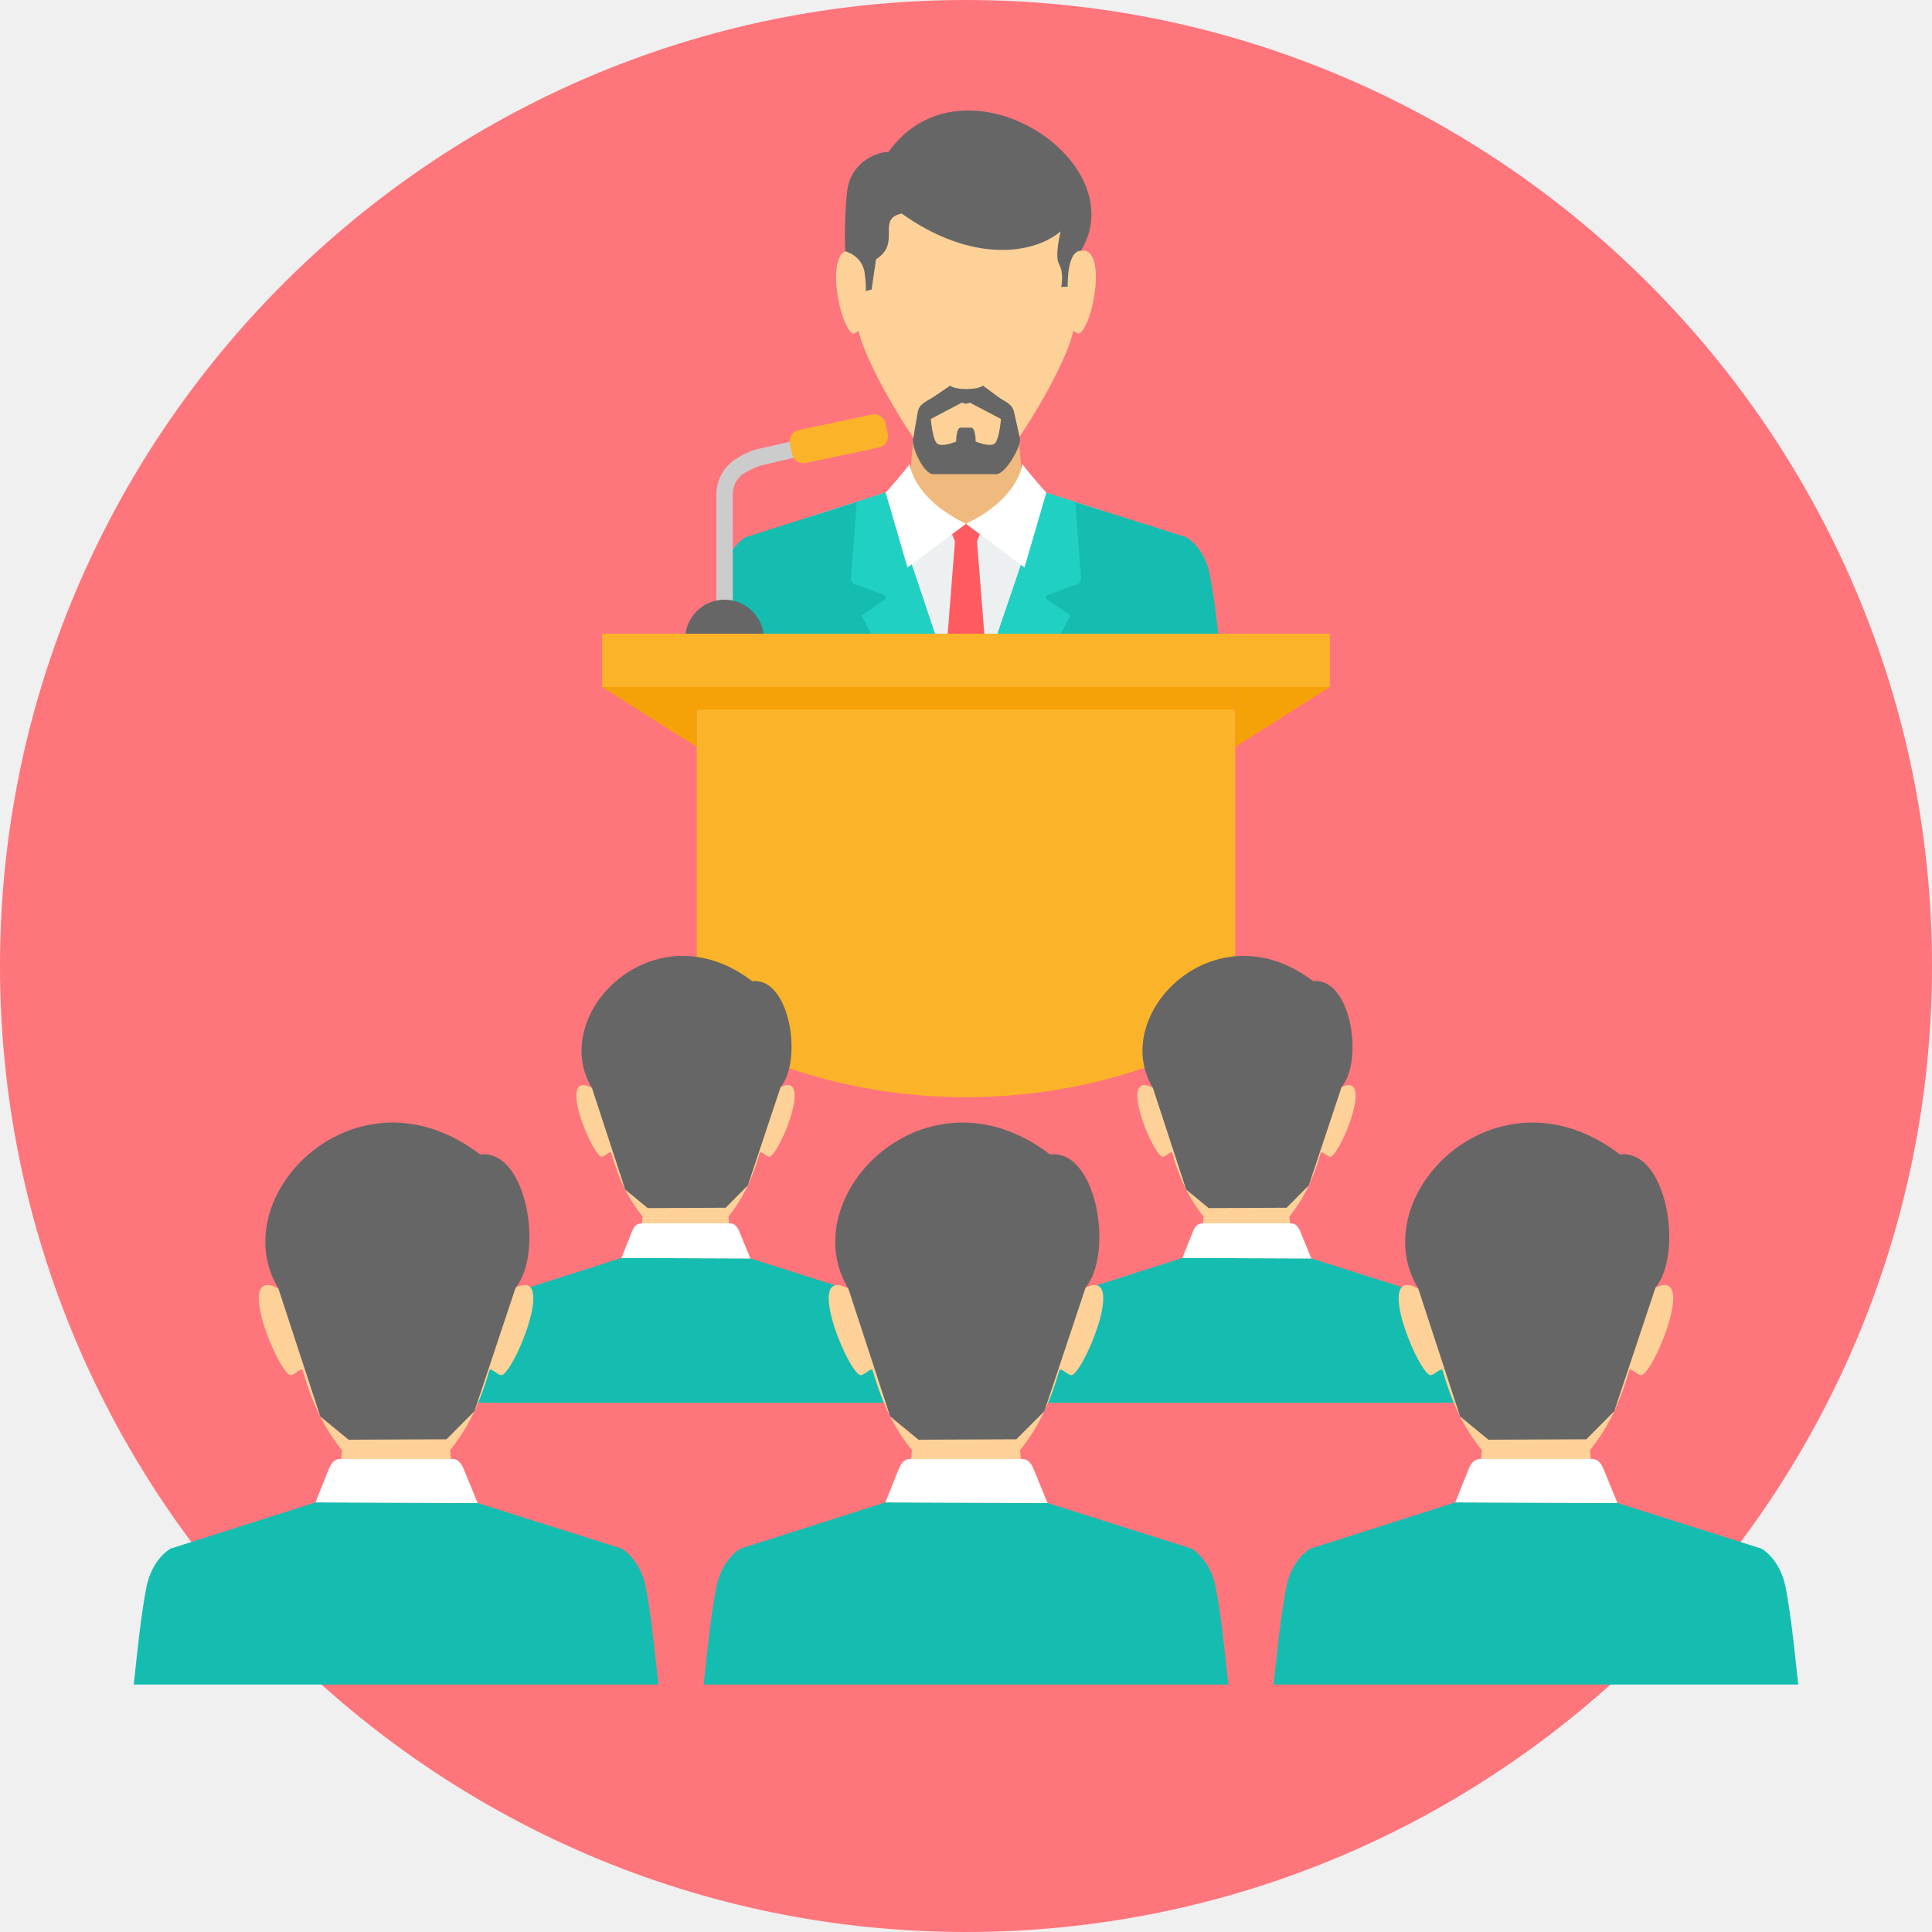
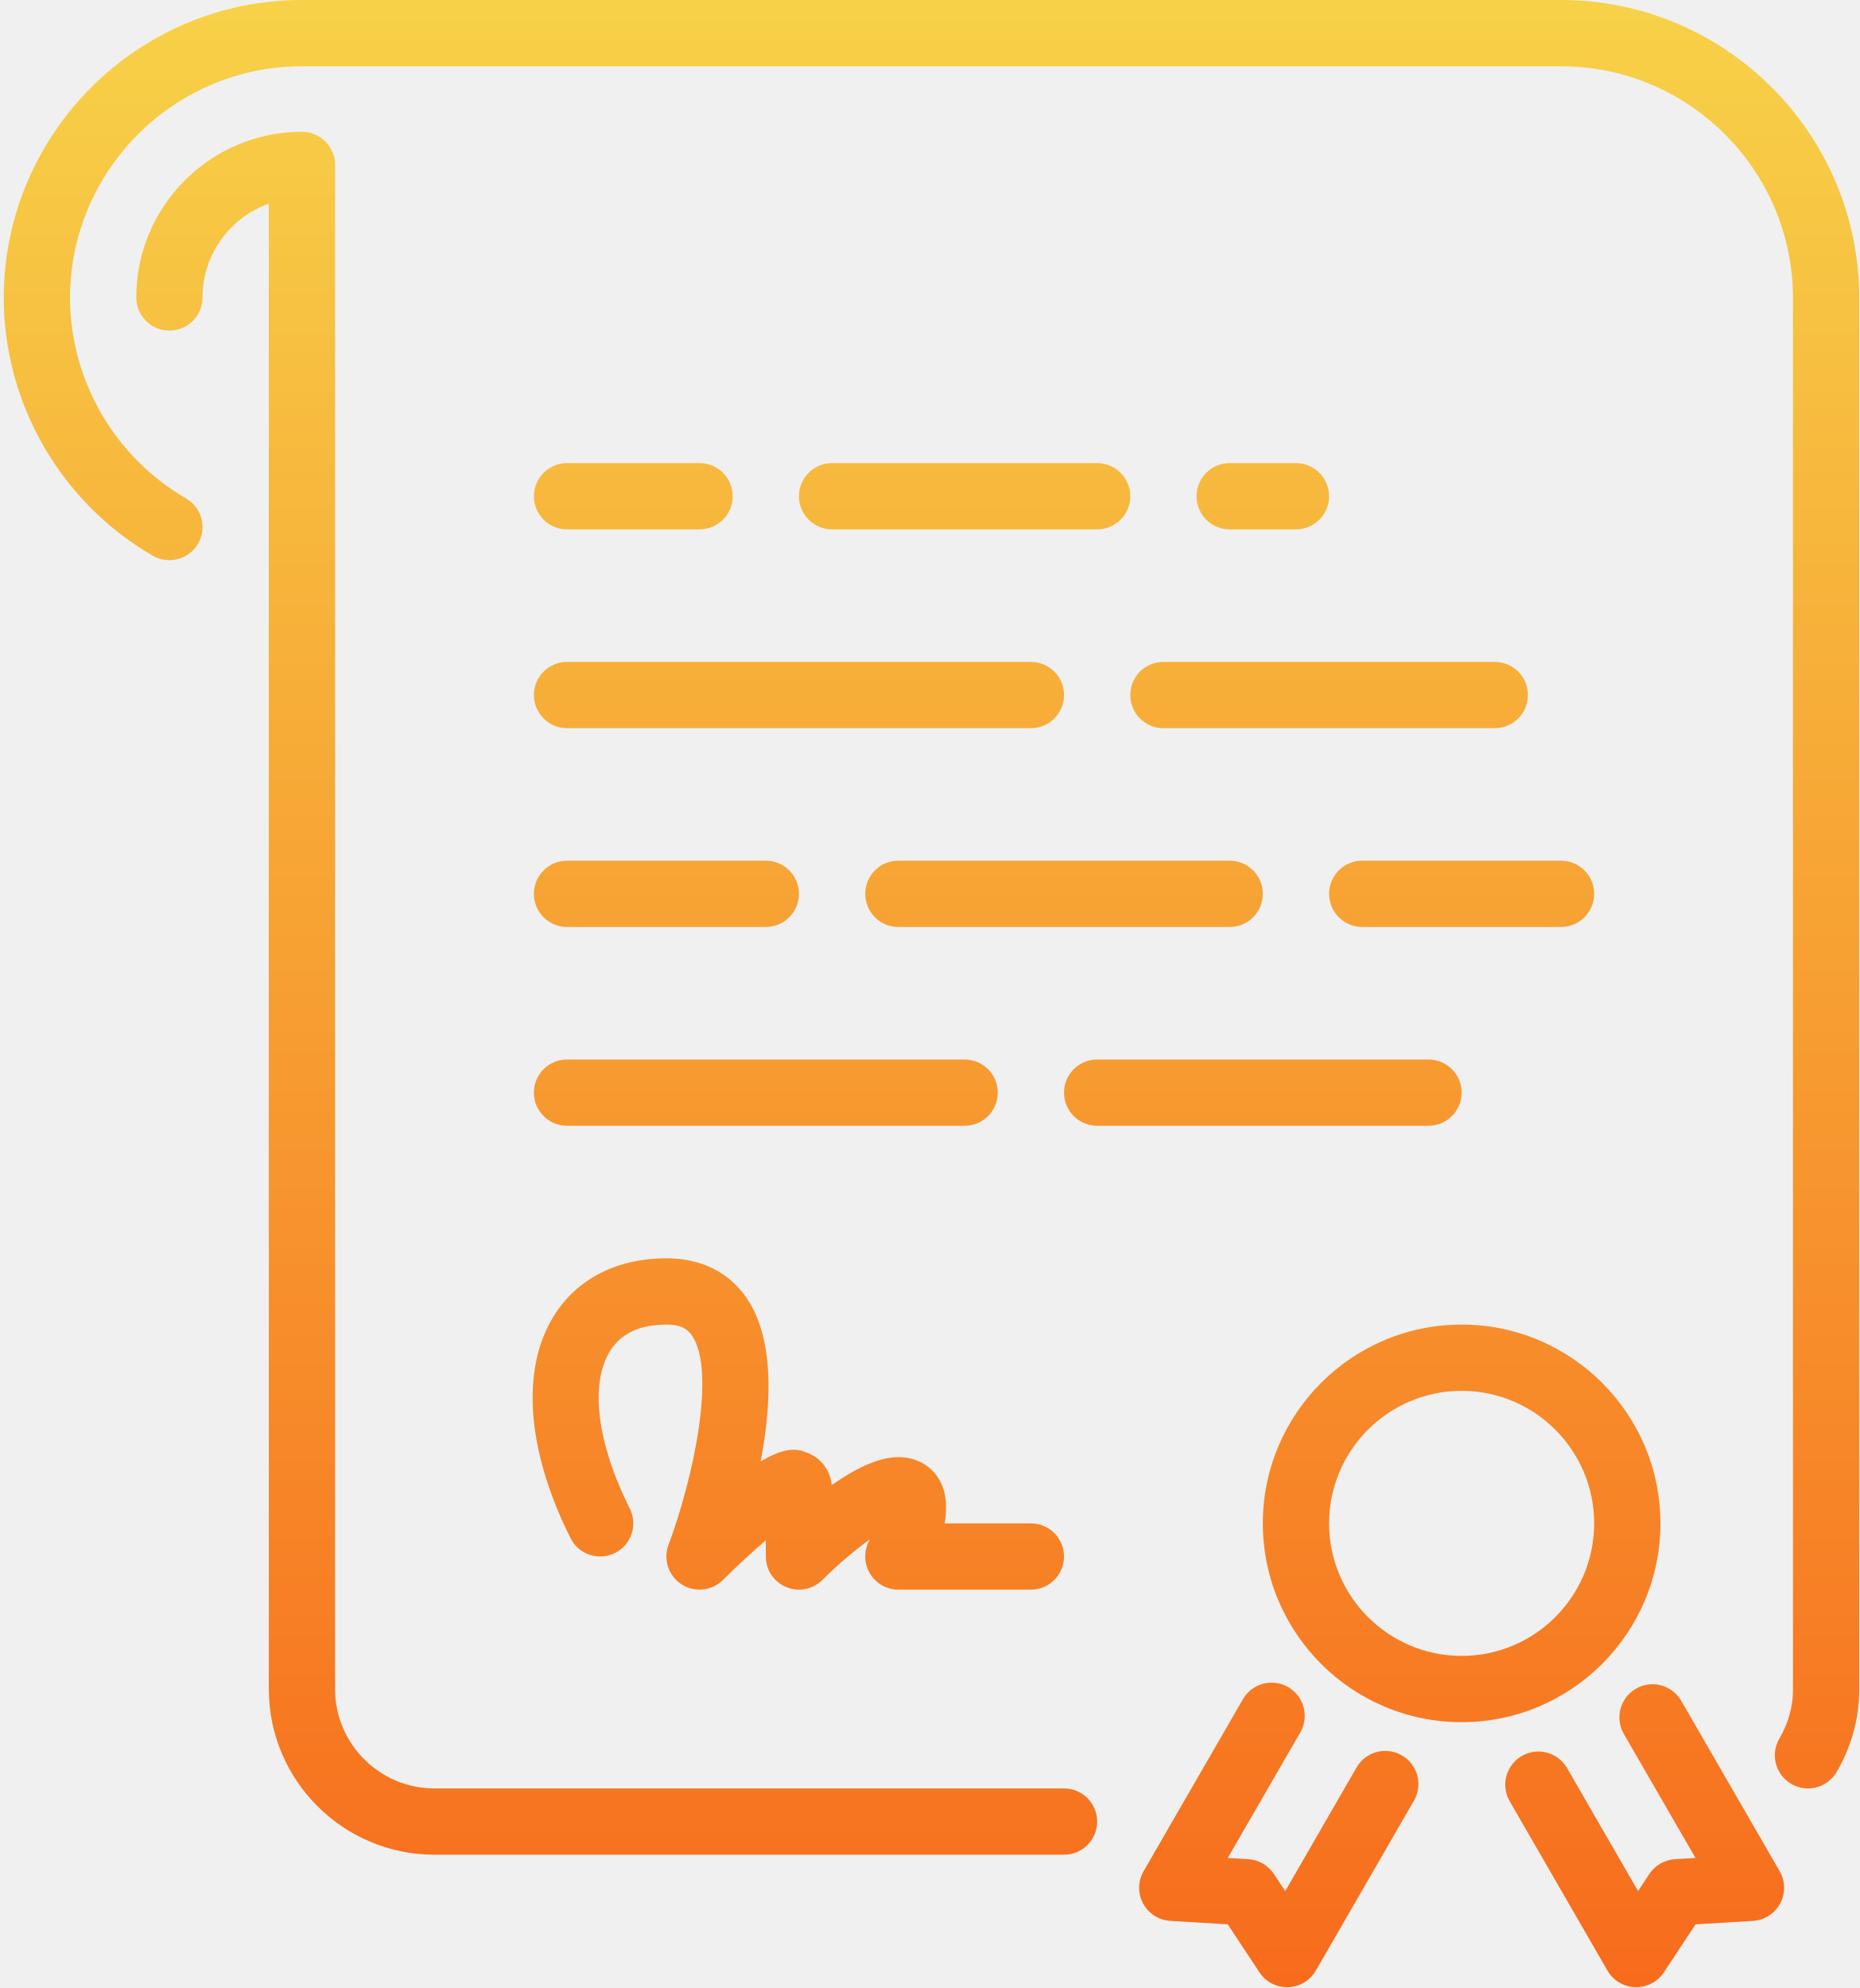
- <svg xmlns="http://www.w3.org/2000/svg" width="220px" height="220px" viewBox="0 0 220 220" version="1.1">
-   <defs />
-   <g id="Welcome" stroke="none" stroke-width="1" fill="none" fill-rule="evenodd">
-     <g id="Desktop-HD" transform="translate(-250, -1273)">
-       <g id="Article" transform="translate(250, 1273)">
-         <g id="lecture">
-           <g id="Layer_1">
-             <path d="M110,220 C170.586,220 220,170.586 220,110 C220,49.414 170.586,0 110,0 C49.414,0 0,49.414 0,110 C0,170.586 49.414,220 110,220 Z" id="Shape" fill="#FF757C" />
-             <polygon id="Shape" fill="#F0B97D" points="104.506 44.863 106.688 44.863 113.311 44.863 115.493 44.863 116.383 54.123 117.965 55.391 121.299 57.514 110 84.202 98.702 57.514 102.036 55.391 103.617 54.123 104.507 44.864" />
-             <polygon id="Shape" fill="#ECF0F1" points="100.88 56.076 91.774 58.982 109.998 84.201 125.504 58.135 119.071 56.096 113.404 60.095 106.613 60.095" />
-             <polygon id="Shape" fill="#FF5B61" points="107.965 59.728 108.744 61.649 107.014 83.533 109.999 85.818 112.984 83.533 111.254 61.649 112.033 59.728 109.999 59.648" />
-             <path d="M101.036,56.026 L84.929,61.166 C84.929,61.166 82.843,62.25 82.213,65.547 C81.611,68.704 81.298,71.931 80.823,76.285 C88.506,83.336 98.748,87.64 109.997,87.64 C121.247,87.64 131.491,83.336 139.173,76.285 C138.697,71.931 138.385,68.704 137.782,65.547 C137.152,62.25 135.067,61.166 135.067,61.166 L119.069,56.096 L109.997,82.7 L101.035,56.026 L101.036,56.026 L101.036,56.026 Z" id="Shape" fill="#15BDB1" />
-             <path d="M101.036,56.026 L97.562,57.135 L96.895,65.951 C96.895,65.951 97.078,66.674 97.63,66.61 L100.766,67.789 C100.766,67.789 100.971,67.994 100.787,68.254 L98.105,70.093 L107.376,87.568 C108.244,87.617 109.119,87.642 109.999,87.642 C110.88,87.642 111.754,87.618 112.622,87.568 L121.895,70.093 L119.212,68.254 C119.028,67.995 119.234,67.789 119.234,67.789 L122.369,66.61 C122.921,66.675 123.105,65.951 123.105,65.951 L122.44,57.163 L119.073,56.097 L110.001,82.701 L101.039,56.027 L101.036,56.026 Z" id="Shape" fill="#20D0C2" />
-             <path d="M97.203,26.03 C97.203,26.891 96.889,27.733 96.912,28.56 C93.968,28.013 95.39,36.758 97.055,37.961 C97.188,38.057 97.513,37.845 97.787,37.669 C98.364,40.885 103.296,49.481 106.431,53.098 C107.303,54.102 112.628,54.086 113.489,53.136 C116.702,49.601 121.626,40.905 122.207,37.669 C122.482,37.846 122.808,38.058 122.94,37.962 C124.606,36.76 126.028,28.014 123.084,28.561 C123.107,27.734 122.793,26.892 122.793,26.031 C122.63,19.241 116.476,15.851 109.997,15.822 C103.518,15.85 97.365,19.241 97.202,26.031 L97.203,26.03 Z" id="Shape" fill="#FED198" />
-             <path d="M101.149,17.326 C100.221,17.218 96.867,18.245 96.464,21.794 C96.062,25.343 96.255,28.612 96.255,28.612 C96.255,28.612 98.219,29.108 98.467,31.123 C98.714,33.137 98.538,33.137 98.538,33.137 L99.249,32.978 L99.756,29.523 C102.696,27.682 99.734,24.953 102.674,24.315 C110.614,29.973 117.621,29.005 120.781,26.343 C120.781,26.343 120.043,29.128 120.612,30.121 C121.18,31.114 120.842,32.679 120.842,32.679 L121.581,32.643 C121.581,32.643 121.446,28.542 123.087,28.561 C129.317,18.275 109.595,5.499 101.151,17.327 L101.149,17.326 Z" id="Shape" fill="#666666" />
-             <g id="Group" transform="translate(100.5469, 52.42188)" fill="#FFFFFF">
-               <path d="M2.992,0.378 C3.224,0.395 0.304,3.688 0.304,3.688 L2.79,12.199 L9.451,7.227 C5.787,5.429 3.599,3.098 2.992,0.378 Z" id="Shape" />
-               <path d="M15.912,0.378 C15.681,0.395 18.6,3.688 18.6,3.688 L16.115,12.199 L9.451,7.227 C13.118,5.429 15.305,3.098 15.912,0.378 Z" id="Shape" />
-             </g>
-             <path d="M106.374,45.151 L108.196,43.911 C108.756,44.434 111.362,44.425 111.92,43.906 L113.6,45.151 C114.415,45.754 115.256,45.962 115.466,46.9 L116.133,49.893 C116.343,50.832 114.485,53.988 113.462,53.988 L106.236,53.988 C105.213,53.988 103.808,50.977 103.971,50.027 L104.508,46.9 C104.671,45.95 105.533,45.724 106.374,45.151 Z M109.529,45.852 L109.529,45.852 L105.993,47.709 C105.993,47.709 106.158,49.763 106.616,50.407 C107.073,51.051 108.876,50.283 108.876,50.283 C108.876,50.283 108.876,48.674 109.399,48.699 C109.403,48.7 110.573,48.7 110.578,48.699 C111.101,48.674 111.101,50.283 111.101,50.283 C111.101,50.283 112.902,51.051 113.361,50.407 C113.819,49.763 113.983,47.709 113.983,47.709 L110.448,45.852 L109.989,45.981 L109.532,45.852 L109.529,45.852 L109.529,45.852 Z" id="Shape" fill="#666666" />
-             <path d="M86.378,51.116 L97.205,48.654 L97.205,50.515 L86.789,52.977 C86.534,52.998 84.835,53.689 84.303,54.223 C83.771,54.755 83.439,55.49 83.439,56.299 C83.439,61.6 83.447,66.898 83.447,72.191 L82.508,72.191 L81.577,72.191 L81.577,71.26 L81.577,56.299 C81.577,54.977 82.118,53.776 82.986,52.907 C83.855,52.038 85.672,51.202 86.378,51.116 Z" id="Shape" fill="#CCCCCC" />
-             <path d="M90.949,48.97 L99.306,47.208 C100.004,47.062 100.693,47.512 100.839,48.207 L101.095,49.424 C101.242,50.121 100.793,50.811 100.096,50.956 L91.739,52.718 C91.043,52.865 90.354,52.415 90.207,51.72 L89.95,50.503 C89.803,49.807 90.254,49.117 90.949,48.971 L90.949,48.97 L90.949,48.97 Z" id="Shape" fill="#FBB429" />
-             <path d="M82.504,68.289 C84.982,68.289 86.991,70.297 86.991,72.776 L86.99,72.805 L78.019,72.805 L78.018,72.776 C78.018,70.298 80.026,68.289 82.504,68.289 Z" id="Shape" fill="#666666" />
-             <g id="Group" transform="translate(68.32031, 71.75781)" fill="#FBB429">
-               <polygon id="Shape" points="0.249 0.406 83.109 0.406 83.109 6.478 0.249 6.478" />
-               <path d="M11.024,6.477 L72.334,6.477 L72.334,45.24 C63.258,50.297 52.806,53.18 41.679,53.18 C30.553,53.18 20.1,50.296 11.024,45.24 L11.024,6.477 L11.024,6.477 Z" id="Shape" />
-             </g>
-             <g id="Group" transform="translate(68.32031, 78.20312)" fill="#F5A209">
-               <path d="M0.249,0.031 L11.024,6.86 L11.024,0.031 L0.249,0.031 Z M83.109,0.031 L83.109,0.031 L72.334,6.86 L72.334,0.031 L83.109,0.031 Z" id="Shape" />
-               <polygon id="Shape" points="11.024 0.031 72.334 0.031 72.334 2.61 11.024 2.61" />
-             </g>
-             <path d="M67.643,121.826 C67.643,122.527 67.388,123.213 67.406,123.884 C63.524,121.761 67.021,130.699 68.375,131.676 C68.75,131.944 69.491,130.88 69.624,131.335 C70.645,134.866 71.827,136.835 73.169,138.528 L72.865,141.693 L71.576,142.726 L68.862,144.455 L87.259,144.455 L84.545,142.726 L83.258,141.693 L82.954,138.528 C84.294,136.835 85.476,134.866 86.498,131.335 C86.63,130.88 87.372,131.945 87.746,131.676 C89.101,130.699 92.598,121.761 88.714,123.884 C88.734,123.213 88.478,122.527 88.478,121.826 C88.345,116.297 88.175,110.534 78.061,110.51 C67.946,110.534 67.775,116.297 67.644,121.826 L67.643,121.826 Z" id="Shape" fill="#FED198" />
-             <path d="M85.665,111.735 C89.923,111.239 91.449,120.689 88.889,123.792 L85.158,134.984 L82.625,137.53 L73.762,137.568 L71.195,135.463 L67.406,123.885 C62.333,115.511 74.5,103.203 85.664,111.736 L85.665,111.735 Z" id="Shape" fill="#666666" />
-             <path d="M70.764,143.242 L57.651,147.429 C57.651,147.429 55.952,148.311 55.44,150.996 C54.949,153.566 54.695,156.194 54.307,159.74 L101.814,159.74 L101.815,159.738 C101.426,156.194 101.172,153.566 100.682,150.996 C100.169,148.312 98.474,147.429 98.474,147.429 L85.448,143.3 L70.765,143.244 L70.764,143.242 Z" id="Shape" fill="#15BDB1" />
-             <path d="M73.024,139.31 L83.131,139.31 C83.716,139.31 83.996,139.773 84.195,140.253 L85.446,143.3 L70.762,143.244 L71.958,140.255 C72.153,139.769 72.438,139.311 73.022,139.311 L73.024,139.31 Z" id="Shape" fill="#FFFFFF" />
-             <path d="M131.52,121.826 C131.52,122.527 131.265,123.213 131.284,123.884 C127.401,121.761 130.898,130.699 132.253,131.676 C132.627,131.944 133.368,130.88 133.501,131.335 C134.523,134.866 135.704,136.835 137.046,138.528 L136.742,141.693 L135.453,142.726 L132.739,144.455 L151.136,144.455 L148.423,142.726 L147.136,141.693 L146.832,138.528 C148.172,136.835 149.354,134.866 150.376,131.335 C150.507,130.88 151.25,131.945 151.624,131.676 C152.979,130.699 156.475,121.761 152.592,123.884 C152.611,123.213 152.356,122.527 152.356,121.826 C152.223,116.297 152.053,110.534 141.937,110.51 C131.823,110.534 131.653,116.297 131.52,121.826 Z" id="Shape" fill="#FED198" />
-             <path d="M149.542,111.735 C153.8,111.239 155.326,120.689 152.766,123.792 L149.035,134.984 L146.501,137.53 L137.638,137.568 L135.072,135.463 L131.282,123.885 C126.21,115.511 138.377,103.203 149.541,111.736 L149.542,111.735 Z" id="Shape" fill="#666666" />
-             <path d="M134.641,143.242 L121.528,147.429 C121.528,147.429 119.83,148.311 119.317,150.996 C118.827,153.566 118.573,156.194 118.184,159.74 L165.691,159.74 L165.692,159.738 C165.303,156.194 165.049,153.566 164.559,150.996 C164.047,148.312 162.351,147.429 162.351,147.429 L149.325,143.3 L134.642,143.244 L134.641,143.242 Z" id="Shape" fill="#15BDB1" />
-             <path d="M136.901,139.31 L147.009,139.31 C147.595,139.31 147.874,139.773 148.073,140.253 L149.322,143.3 L134.64,143.244 L135.835,140.255 C136.03,139.769 136.315,139.311 136.9,139.311 L136.901,139.31 Z" id="Shape" fill="#FFFFFF" />
-             <path d="M32,144.146 C32,145.026 31.678,145.89 31.701,146.735 C26.819,144.064 31.216,155.303 32.921,156.532 C33.392,156.871 34.324,155.531 34.49,156.103 C35.774,160.543 37.26,163.019 38.947,165.148 L38.565,169.13 L36.945,170.429 L33.531,172.602 L56.666,172.602 L53.254,170.429 L51.636,169.13 L51.253,165.148 C52.938,163.02 54.425,160.543 55.71,156.103 C55.876,155.531 56.81,156.871 57.279,156.532 C58.982,155.303 63.38,144.065 58.497,146.735 C58.522,145.89 58.201,145.027 58.201,144.146 C58.033,137.191 57.818,129.945 45.099,129.916 C32.379,129.946 32.164,137.191 31.999,144.146 L32,144.146 Z" id="Shape" fill="#FED198" />
-             <path d="M54.664,131.456 C60.017,130.831 61.937,142.716 58.719,146.618 L54.027,160.692 L50.841,163.894 L39.696,163.942 L36.469,161.295 L31.704,146.734 C25.326,136.203 40.625,120.726 54.664,131.456 Z" id="Shape" fill="#666666" />
-             <path d="M35.924,171.077 L19.435,176.34 C19.435,176.34 17.301,177.451 16.654,180.826 C16.038,184.059 15.717,187.363 15.23,191.822 L74.972,191.822 L74.973,191.821 C74.485,187.363 74.164,184.059 73.547,180.826 C72.903,177.451 70.77,176.34 70.77,176.34 L54.39,171.15 L35.925,171.077 L35.924,171.077 Z" id="Shape" fill="#15BDB1" />
-             <path d="M38.767,166.131 L51.478,166.131 C52.215,166.131 52.567,166.714 52.817,167.319 L54.389,171.15 L35.923,171.077 L37.428,167.319 C37.672,166.708 38.03,166.131 38.766,166.131 L38.767,166.131 Z" id="Shape" fill="#FFFFFF" />
-             <path d="M96.899,144.146 C96.899,145.026 96.577,145.89 96.6,146.735 C91.718,144.064 96.114,155.303 97.82,156.532 C98.29,156.871 99.223,155.531 99.388,156.103 C100.673,160.543 102.159,163.019 103.846,165.148 L103.464,169.13 L101.844,170.429 L98.43,172.602 L121.565,172.602 L118.152,170.429 L116.534,169.13 L116.151,165.148 C117.837,163.02 119.324,160.543 120.608,156.103 C120.774,155.531 121.708,156.871 122.177,156.532 C123.88,155.303 128.278,144.065 123.395,146.735 C123.419,145.89 123.098,145.027 123.098,144.146 C122.931,137.191 122.716,129.945 109.997,129.916 C97.279,129.946 97.064,137.191 96.898,144.146 L96.899,144.146 Z" id="Shape" fill="#FED198" />
-             <path d="M119.561,131.456 C124.915,130.831 126.835,142.716 123.617,146.618 L118.925,160.692 L115.739,163.894 L104.594,163.942 L101.366,161.295 L96.601,146.734 C90.224,136.203 105.523,120.726 119.561,131.456 Z" id="Shape" fill="#666666" />
-             <path d="M100.822,171.077 L84.332,176.34 C84.332,176.34 82.198,177.451 81.552,180.826 C80.936,184.059 80.615,187.363 80.128,191.822 L139.869,191.822 L139.87,191.821 C139.383,187.363 139.062,184.059 138.444,180.826 C137.801,177.451 135.668,176.34 135.668,176.34 L119.287,171.15 L100.823,171.077 L100.823,171.077 L100.822,171.077 Z" id="Shape" fill="#15BDB1" />
-             <path d="M103.665,166.131 L116.376,166.131 C117.113,166.131 117.466,166.714 117.715,167.319 L119.286,171.15 L100.822,171.077 L102.326,167.319 C102.571,166.708 102.929,166.131 103.664,166.131 L103.665,166.131 Z" id="Shape" fill="#FFFFFF" />
-             <path d="M161.796,144.146 C161.796,145.026 161.475,145.89 161.498,146.735 C156.616,144.064 161.012,155.303 162.717,156.532 C163.188,156.871 164.12,155.531 164.286,156.103 C165.57,160.543 167.057,163.019 168.744,165.148 L168.362,169.13 L166.742,170.429 L163.328,172.602 L186.463,172.602 L183.052,170.429 L181.433,169.13 L181.05,165.148 C182.735,163.02 184.222,160.543 185.507,156.103 C185.672,155.531 186.607,156.871 187.076,156.532 C188.781,155.303 193.177,144.065 188.294,146.735 C188.319,145.89 187.998,145.027 187.998,144.146 C187.831,137.191 187.616,129.945 174.897,129.916 C162.179,129.946 161.964,137.191 161.797,144.146 L161.796,144.146 Z" id="Shape" fill="#FED198" />
-             <path d="M184.459,131.456 C189.814,130.831 191.733,142.716 188.515,146.618 L183.822,160.692 L180.637,163.894 L169.492,163.942 L166.264,161.295 L161.499,146.734 C155.12,136.203 170.42,120.726 184.459,131.456 Z" id="Shape" fill="#666666" />
-             <path d="M165.72,171.077 L149.23,176.34 C149.23,176.34 147.096,177.451 146.451,180.826 C145.833,184.059 145.513,187.363 145.026,191.822 L204.768,191.822 L204.769,191.821 C204.282,187.363 203.961,184.059 203.344,180.826 C202.7,177.451 200.566,176.34 200.566,176.34 L184.186,171.15 L165.722,171.077 L165.72,171.077 Z" id="Shape" fill="#15BDB1" />
-             <path d="M168.563,166.131 L181.274,166.131 C182.01,166.131 182.362,166.714 182.612,167.319 L184.185,171.15 L165.719,171.077 L167.224,167.319 C167.468,166.708 167.826,166.131 168.562,166.131 L168.563,166.131 Z" id="Shape" fill="#FFFFFF" />
-           </g>
+ <svg xmlns="http://www.w3.org/2000/svg" width="479px" height="512px" viewBox="0 0 479 512" version="1.1">
+   <defs>
+     <linearGradient x1="50%" y1="0%" x2="50%" y2="100%" id="linearGradient-1">
+       <stop stop-color="#F7D248" offset="0%" />
+       <stop stop-color="#F76B1C" offset="100%" />
+     </linearGradient>
+   </defs>
+   <g id="Page-1" stroke="none" stroke-width="1" fill="none" fill-rule="evenodd">
+     <g id="diploma" fill="url(#linearGradient-1)">
+       <g id="Layer_1">
+         <g id="Group">
+           <path d="M291.098,179.004 C291.098,183.714 294.912,187.537 299.631,187.537 L384.964,187.537 C389.683,187.537 393.497,183.714 393.497,179.004 C393.497,174.294 389.683,170.471 384.964,170.471 L299.631,170.471 C294.912,170.47 291.098,174.293 291.098,179.004 Z M342.298,230.204 C342.298,234.914 346.112,238.737 350.831,238.737 L402.031,238.737 C406.75,238.737 410.564,234.914 410.564,230.204 C410.564,225.494 406.75,221.671 402.031,221.671 L350.831,221.671 C346.112,221.67 342.298,225.493 342.298,230.204 Z M333.764,136.337 C338.483,136.337 342.297,132.514 342.297,127.804 C342.297,123.094 338.483,119.271 333.764,119.271 L316.697,119.271 C311.978,119.271 308.164,123.094 308.164,127.804 C308.164,132.514 311.978,136.337 316.697,136.337 L333.764,136.337 Z M231.364,221.67 C226.645,221.67 222.831,225.493 222.831,230.203 C222.831,234.913 226.645,238.736 231.364,238.736 L316.697,238.736 C321.416,238.736 325.23,234.913 325.23,230.203 C325.23,225.493 321.416,221.67 316.697,221.67 L231.364,221.67 Z M274.031,460.604 L111.898,460.604 C97.784,460.604 86.298,449.118 86.298,435.004 L86.298,42.47 C86.298,37.76 82.484,33.937 77.765,33.937 C54.239,33.937 35.098,53.077 35.098,76.604 C35.098,81.314 38.912,85.137 43.631,85.137 C48.35,85.137 52.164,81.314 52.164,76.604 C52.164,65.476 59.298,55.987 69.231,52.463 L69.231,435.004 C69.231,458.53 88.371,477.671 111.898,477.671 L274.031,477.671 C278.75,477.671 282.564,473.848 282.564,469.138 C282.564,464.428 278.75,460.604 274.031,460.604 Z M146.031,187.537 L265.498,187.537 C270.217,187.537 274.031,183.714 274.031,179.004 C274.031,174.294 270.217,170.471 265.498,170.471 L146.031,170.471 C141.312,170.471 137.498,174.294 137.498,179.004 C137.498,183.714 141.312,187.537 146.031,187.537 Z M146.031,136.337 L180.164,136.337 C184.883,136.337 188.697,132.514 188.697,127.804 C188.697,123.094 184.883,119.271 180.164,119.271 L146.031,119.271 C141.312,119.271 137.498,123.094 137.498,127.804 C137.498,132.514 141.312,136.337 146.031,136.337 Z M282.564,119.27 L214.297,119.27 C209.578,119.27 205.764,123.093 205.764,127.803 C205.764,132.513 209.578,136.336 214.297,136.336 L282.564,136.336 C287.283,136.336 291.097,132.513 291.097,127.803 C291.098,123.093 287.283,119.27 282.564,119.27 Z M402.031,0 L77.764,0 C35.515,0 1.126,34.295 0.964,76.501 L0.964,76.603 L0.964,76.697 L0.964,76.8 L0.964,76.902 C1.075,104.115 15.761,129.467 39.355,143.121 C43.434,145.476 48.648,144.085 51.011,140.015 C53.383,135.936 51.975,130.714 47.905,128.358 C29.508,117.7 18.065,97.92 18.031,76.698 C18.091,43.81 44.86,17.067 77.764,17.067 L402.031,17.067 C434.961,17.067 461.764,43.862 461.764,76.8 L461.764,435.2 C461.764,439.526 460.552,443.87 458.274,447.744 C455.893,451.806 457.241,457.037 461.303,459.426 C462.668,460.228 464.153,460.604 465.621,460.604 C468.548,460.604 471.398,459.102 472.985,456.397 C476.808,449.903 478.83,442.573 478.83,435.2 L478.83,76.8 C478.831,34.449 444.382,0 402.031,0 Z M361.028,452.079 C356.958,449.724 351.735,451.123 349.371,455.202 L330.999,487.04 L328.081,482.637 C326.605,480.393 324.156,478.976 321.476,478.823 L316.202,478.507 L334.882,446.166 C337.237,442.087 335.838,436.865 331.759,434.509 C327.68,432.145 322.458,433.545 320.094,437.632 L294.52,481.929 C293.044,484.489 293.001,487.638 294.4,490.24 C295.799,492.842 298.445,494.541 301.406,494.711 L316.194,495.598 L324.36,507.963 C325.939,510.361 328.618,511.794 331.477,511.794 L331.742,511.794 C334.686,511.7 337.391,510.087 338.876,507.527 L364.16,463.734 C366.515,459.657 365.116,454.434 361.028,452.079 Z M432.99,438.033 C430.626,433.946 425.395,432.546 421.333,434.91 C417.246,437.265 415.846,442.488 418.201,446.566 L436.659,478.506 L431.385,478.822 C428.706,478.984 426.257,480.401 424.772,482.636 L421.871,487.039 L403.593,455.363 C401.221,451.284 395.998,449.885 391.928,452.24 C387.849,454.595 386.45,459.818 388.805,463.897 L413.995,507.528 C415.48,510.088 418.185,511.701 421.129,511.795 L421.394,511.795 C424.244,511.795 426.932,510.361 428.519,507.964 L436.677,495.608 L451.457,494.712 C454.418,494.541 457.063,492.843 458.463,490.241 C459.863,487.639 459.811,484.49 458.344,481.93 L432.99,438.033 Z M146.031,238.737 L197.231,238.737 C201.95,238.737 205.764,234.914 205.764,230.204 C205.764,225.494 201.95,221.671 197.231,221.671 L146.031,221.671 C141.312,221.671 137.498,225.494 137.498,230.204 C137.498,234.914 141.312,238.737 146.031,238.737 Z M146.031,289.937 L248.431,289.937 C253.15,289.937 256.964,286.114 256.964,281.404 C256.964,276.694 253.15,272.871 248.431,272.871 L146.031,272.871 C141.312,272.871 137.498,276.694 137.498,281.404 C137.498,286.114 141.312,289.937 146.031,289.937 Z M146.935,396.151 C149.034,400.366 154.163,402.073 158.378,399.974 C162.593,397.866 164.309,392.738 162.192,388.522 C153.744,371.626 151.85,356.471 157.106,347.963 C159.905,343.432 164.786,341.136 171.63,341.136 C175.7,341.136 177.219,342.535 178.175,343.901 C184.532,353.066 178.491,380.978 172.168,397.874 C170.76,401.637 172.168,405.87 175.547,408.046 C178.909,410.205 183.355,409.736 186.197,406.903 C189.841,403.268 193.792,399.641 197.231,396.697 L197.231,400.87 C197.231,404.317 199.305,407.432 202.496,408.746 C205.687,410.077 209.348,409.343 211.797,406.903 C215.697,403.012 220.219,399.197 224.025,396.45 C223.923,396.663 223.82,396.868 223.718,397.064 C222.412,399.709 222.557,402.85 224.111,405.358 C225.673,407.867 228.412,409.403 231.364,409.403 L265.497,409.403 C270.216,409.403 274.03,405.58 274.03,400.87 C274.03,396.16 270.216,392.337 265.497,392.337 L243.285,392.337 C243.976,388.275 243.806,384.145 241.749,380.817 C239.573,377.293 235.784,375.27 231.364,375.27 C226.09,375.27 219.887,378.478 214.221,382.455 C213.786,378.734 211.584,375.671 208.239,374.289 C205.961,373.35 203.025,372.122 195.9,376.397 C198.707,361.694 199.527,344.747 192.205,334.183 C189.005,329.566 182.844,324.071 171.631,324.071 C158.848,324.071 148.531,329.37 142.584,338.996 C134.076,352.768 135.654,373.598 146.935,396.151 Z M376.431,281.404 C376.431,276.694 372.617,272.871 367.898,272.871 L282.565,272.871 C277.846,272.871 274.032,276.694 274.032,281.404 C274.032,286.114 277.846,289.937 282.565,289.937 L367.898,289.937 C372.617,289.937 376.431,286.114 376.431,281.404 Z M427.631,392.337 C427.631,364.1 404.668,341.137 376.431,341.137 C348.194,341.137 325.231,364.1 325.231,392.337 C325.231,420.574 348.194,443.537 376.431,443.537 C404.668,443.537 427.631,420.574 427.631,392.337 Z M376.431,426.47 C357.606,426.47 342.298,411.161 342.298,392.337 C342.298,373.513 357.607,358.204 376.431,358.204 C395.256,358.204 410.564,373.513 410.564,392.337 C410.564,411.161 395.256,426.47 376.431,426.47 Z" id="Combined-Shape" />
        </g>
      </g>
    </g>
  </g>
</svg>
